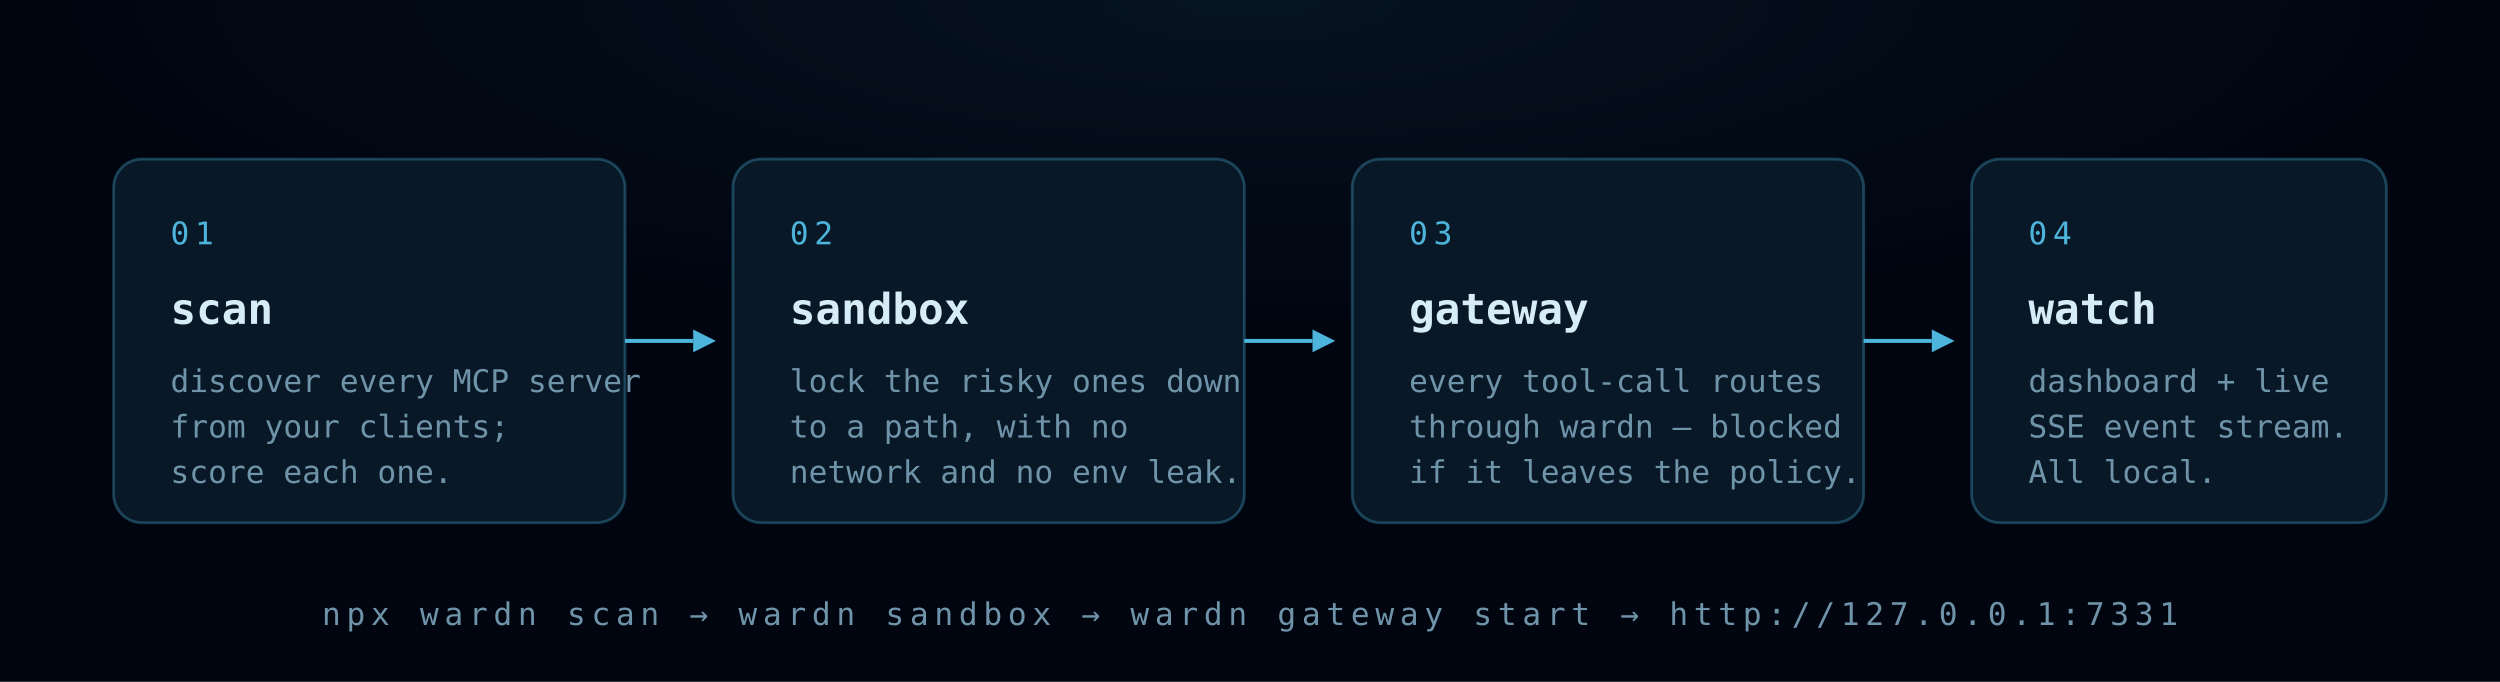
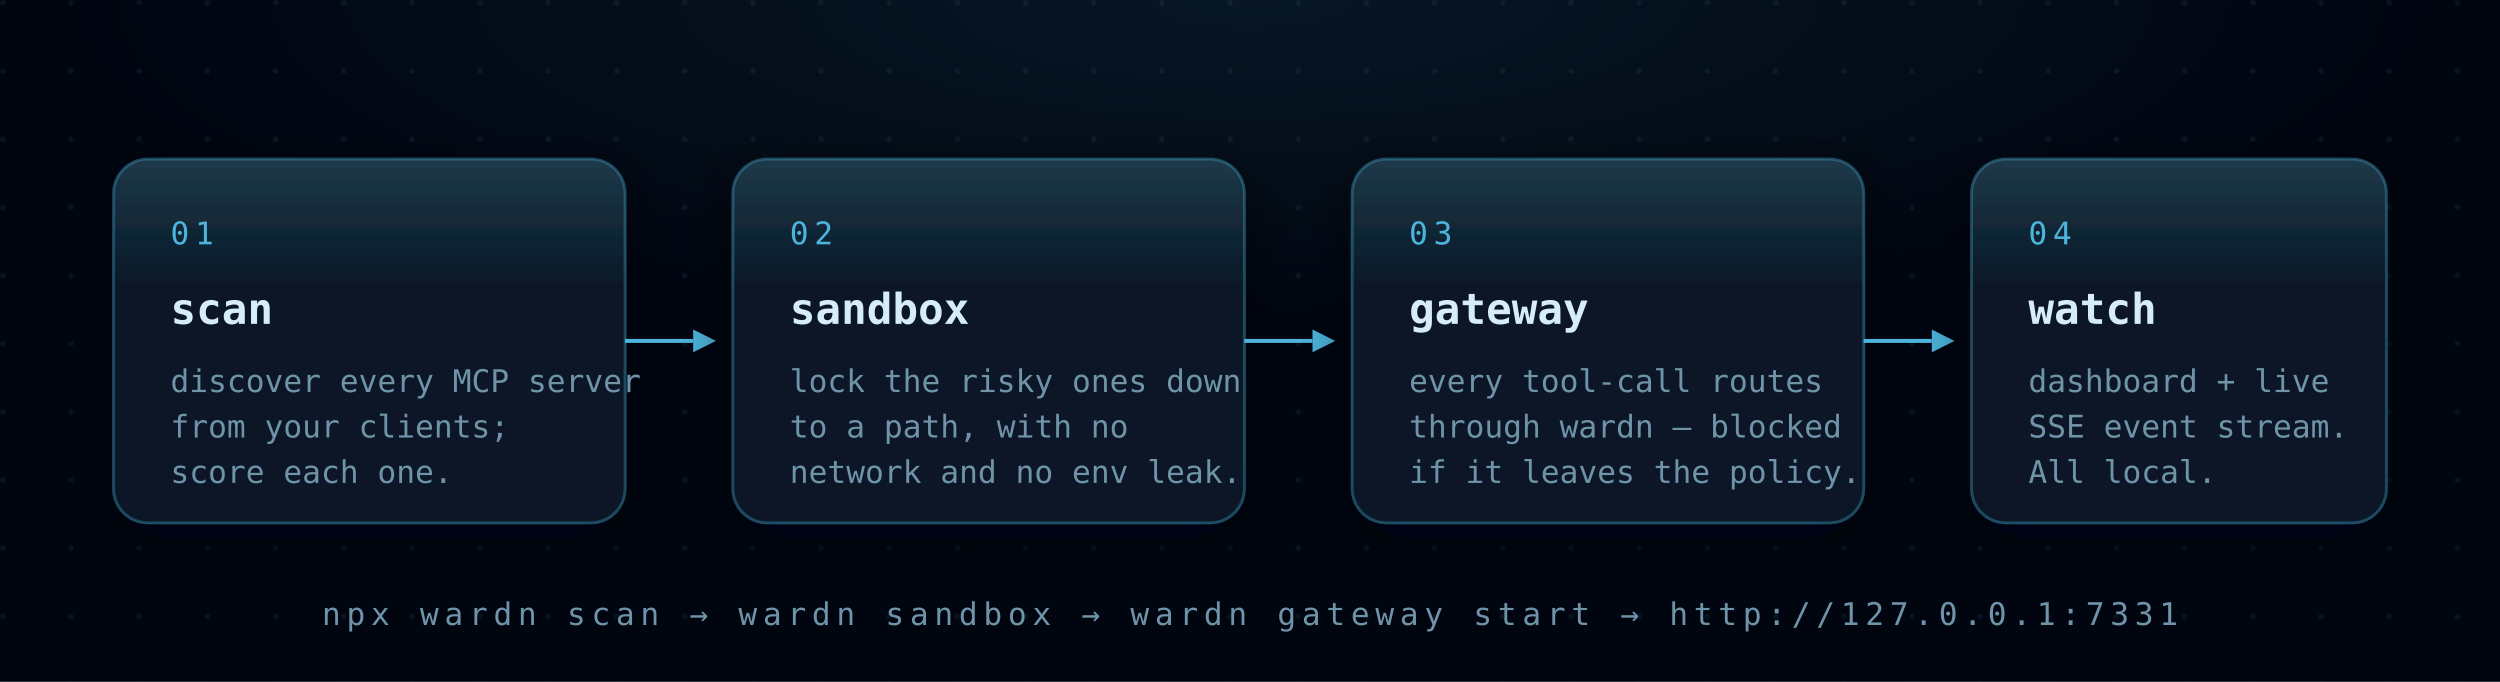
<svg xmlns="http://www.w3.org/2000/svg" viewBox="0 0 880 240" role="img" aria-labelledby="how-title how-desc">
  <defs>
-     <radialGradient id="howbg" cx="50%" cy="0%" r="80%">
-       <stop offset="0%" stop-color="#4db4dc" stop-opacity="0.08" />
+     <linearGradient id="howFrame" x1="0" y1="0" x2="0" y2="1">
+       <stop offset="0%" stop-color="#7fd0ee" stop-opacity="0.18" />
+       <stop offset="35%" stop-color="#7fd0ee" stop-opacity="0" />
+     </linearGradient>
+     <radialGradient id="howGlow" cx="50%" cy="0%" r="80%">
+       <stop offset="0%" stop-color="#4db4dc" stop-opacity="0.10" />
      <stop offset="60%" stop-color="#4db4dc" stop-opacity="0" />
    </radialGradient>
+     <pattern id="howDots" width="24" height="24" patternUnits="userSpaceOnUse">
+       <circle cx="1" cy="1" r="1" fill="#7fd0ee" opacity="0.07" />
+     </pattern>
+     <filter id="howShadow" x="-10%" y="-10%" width="120%" height="120%">
+       <feDropShadow dx="0" dy="6" stdDeviation="10" flood-color="#000510" flood-opacity="0.6" />
+     </filter>
  </defs>
  <rect width="880" height="240" fill="#000510" />
-   <rect width="880" height="240" fill="url(#howbg)" />
+   <rect width="880" height="240" fill="url(#howDots)" />
+   <rect width="880" height="240" fill="url(#howGlow)" />
  <g font-family="ui-monospace, 'JetBrains Mono', Menlo, Consolas, monospace">
-     <g transform="translate(40, 56)">
-       <rect width="180" height="128" rx="10" fill="#081826" stroke="rgba(77,180,220,0.32)" />
+     <g transform="translate(40, 56)" filter="url(#howShadow)">
+       <rect width="180" height="128" rx="12" fill="#081826" stroke="rgba(77,180,220,0.32)" />
+       <rect width="180" height="128" rx="12" fill="url(#howFrame)" />
      <text x="20" y="30" font-size="11" fill="#4db4dc" letter-spacing="2">01</text>
      <text x="20" y="58" font-size="15" font-weight="600" fill="#d6ecf6">scan</text>
      <text x="20" y="82" font-size="11" fill="#6f93a8">discover every MCP server</text>
      <text x="20" y="98" font-size="11" fill="#6f93a8">from your clients;</text>
      <text x="20" y="114" font-size="11" fill="#6f93a8">score each one.</text>
    </g>
    <line x1="220" y1="120" x2="244" y2="120" stroke="#4db4dc" stroke-width="1.4" />
    <polygon points="244,116 252,120 244,124" fill="#4db4dc" />
-     <g transform="translate(258, 56)">
-       <rect width="180" height="128" rx="10" fill="#081826" stroke="rgba(77,180,220,0.32)" />
+     <g transform="translate(258, 56)" filter="url(#howShadow)">
+       <rect width="180" height="128" rx="12" fill="#081826" stroke="rgba(77,180,220,0.32)" />
+       <rect width="180" height="128" rx="12" fill="url(#howFrame)" />
      <text x="20" y="30" font-size="11" fill="#4db4dc" letter-spacing="2">02</text>
      <text x="20" y="58" font-size="15" font-weight="600" fill="#d6ecf6">sandbox</text>
      <text x="20" y="82" font-size="11" fill="#6f93a8">lock the risky ones down</text>
      <text x="20" y="98" font-size="11" fill="#6f93a8">to a path, with no</text>
      <text x="20" y="114" font-size="11" fill="#6f93a8">network and no env leak.</text>
    </g>
    <line x1="438" y1="120" x2="462" y2="120" stroke="#4db4dc" stroke-width="1.4" />
    <polygon points="462,116 470,120 462,124" fill="#4db4dc" />
-     <g transform="translate(476, 56)">
-       <rect width="180" height="128" rx="10" fill="#081826" stroke="rgba(77,180,220,0.32)" />
+     <g transform="translate(476, 56)" filter="url(#howShadow)">
+       <rect width="180" height="128" rx="12" fill="#081826" stroke="rgba(77,180,220,0.32)" />
+       <rect width="180" height="128" rx="12" fill="url(#howFrame)" />
      <text x="20" y="30" font-size="11" fill="#4db4dc" letter-spacing="2">03</text>
      <text x="20" y="58" font-size="15" font-weight="600" fill="#d6ecf6">gateway</text>
      <text x="20" y="82" font-size="11" fill="#6f93a8">every tool-call routes</text>
      <text x="20" y="98" font-size="11" fill="#6f93a8">through wardn — blocked</text>
      <text x="20" y="114" font-size="11" fill="#6f93a8">if it leaves the policy.</text>
    </g>
    <line x1="656" y1="120" x2="680" y2="120" stroke="#4db4dc" stroke-width="1.4" />
    <polygon points="680,116 688,120 680,124" fill="#4db4dc" />
-     <g transform="translate(694, 56)">
-       <rect width="146" height="128" rx="10" fill="#081826" stroke="rgba(77,180,220,0.32)" />
+     <g transform="translate(694, 56)" filter="url(#howShadow)">
+       <rect width="146" height="128" rx="12" fill="#081826" stroke="rgba(77,180,220,0.32)" />
+       <rect width="146" height="128" rx="12" fill="url(#howFrame)" />
      <text x="20" y="30" font-size="11" fill="#4db4dc" letter-spacing="2">04</text>
      <text x="20" y="58" font-size="15" font-weight="600" fill="#d6ecf6">watch</text>
      <text x="20" y="82" font-size="11" fill="#6f93a8">dashboard + live</text>
      <text x="20" y="98" font-size="11" fill="#6f93a8">SSE event stream.</text>
      <text x="20" y="114" font-size="11" fill="#6f93a8">All local.</text>
    </g>
    <text x="440" y="220" text-anchor="middle" font-size="11" fill="#6f93a8" letter-spacing="2">npx wardn scan  →  wardn sandbox  →  wardn gateway start  →  http://127.0.0.1:7331</text>
  </g>
</svg>
